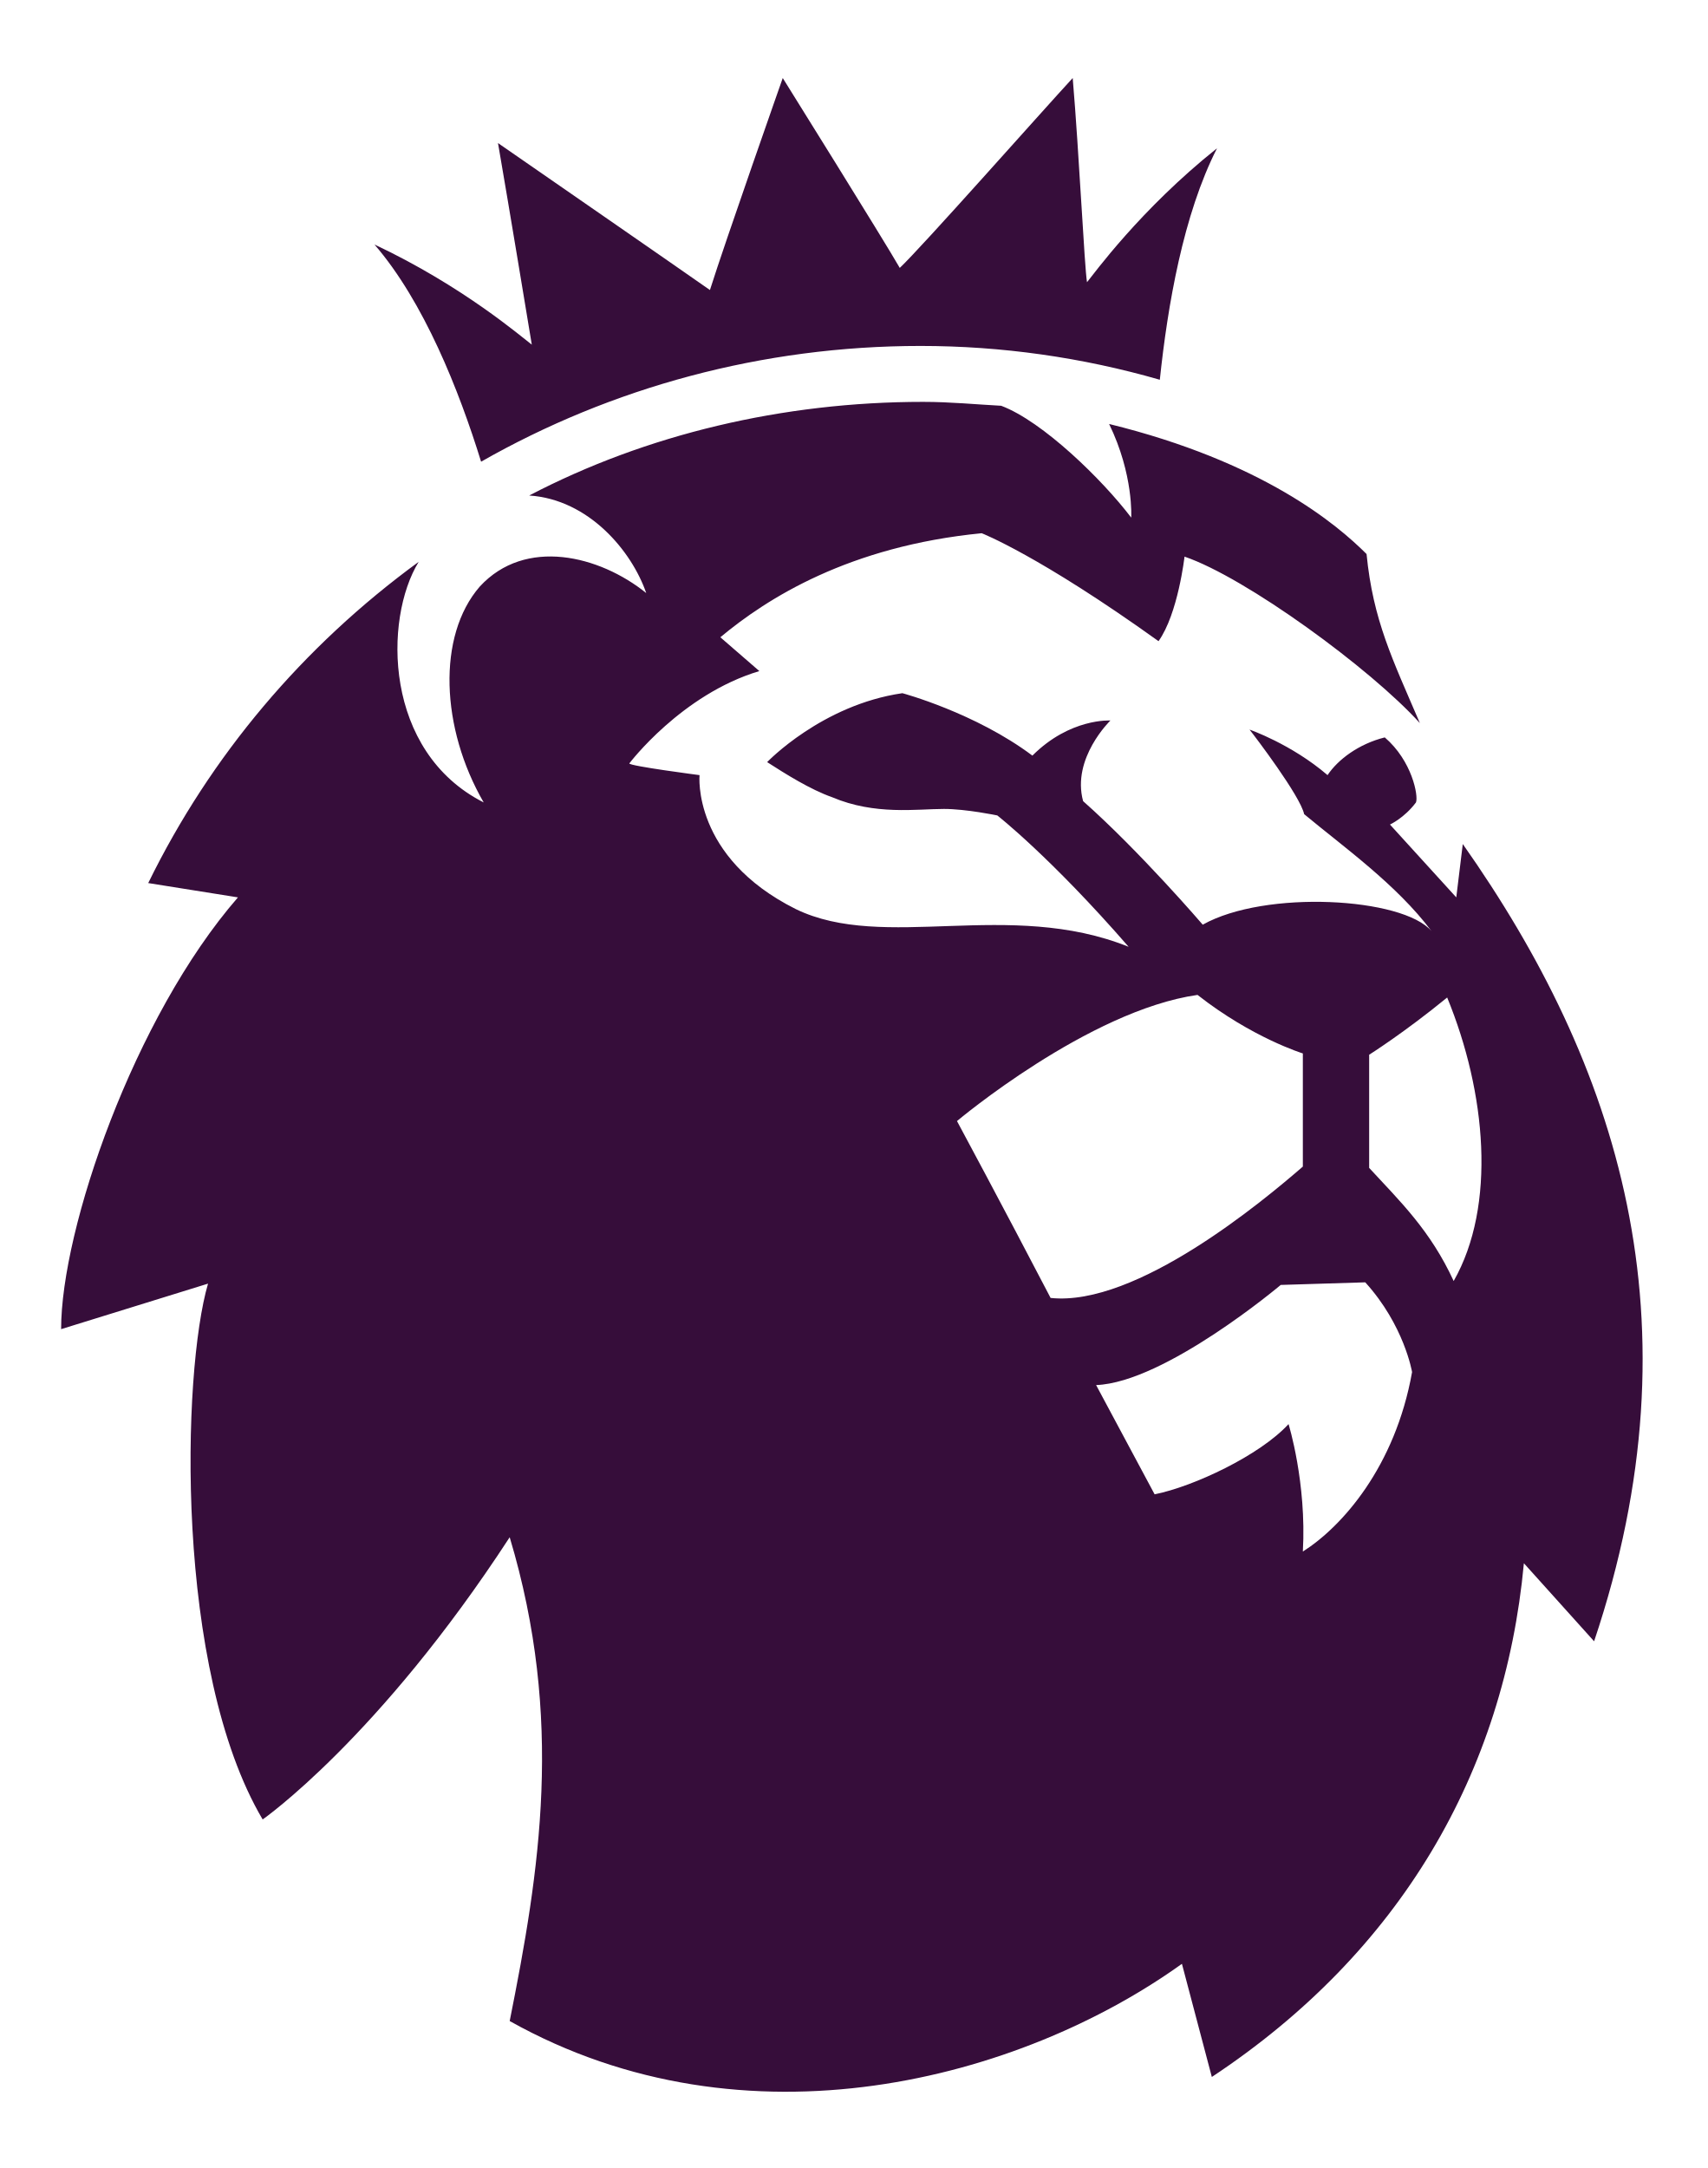
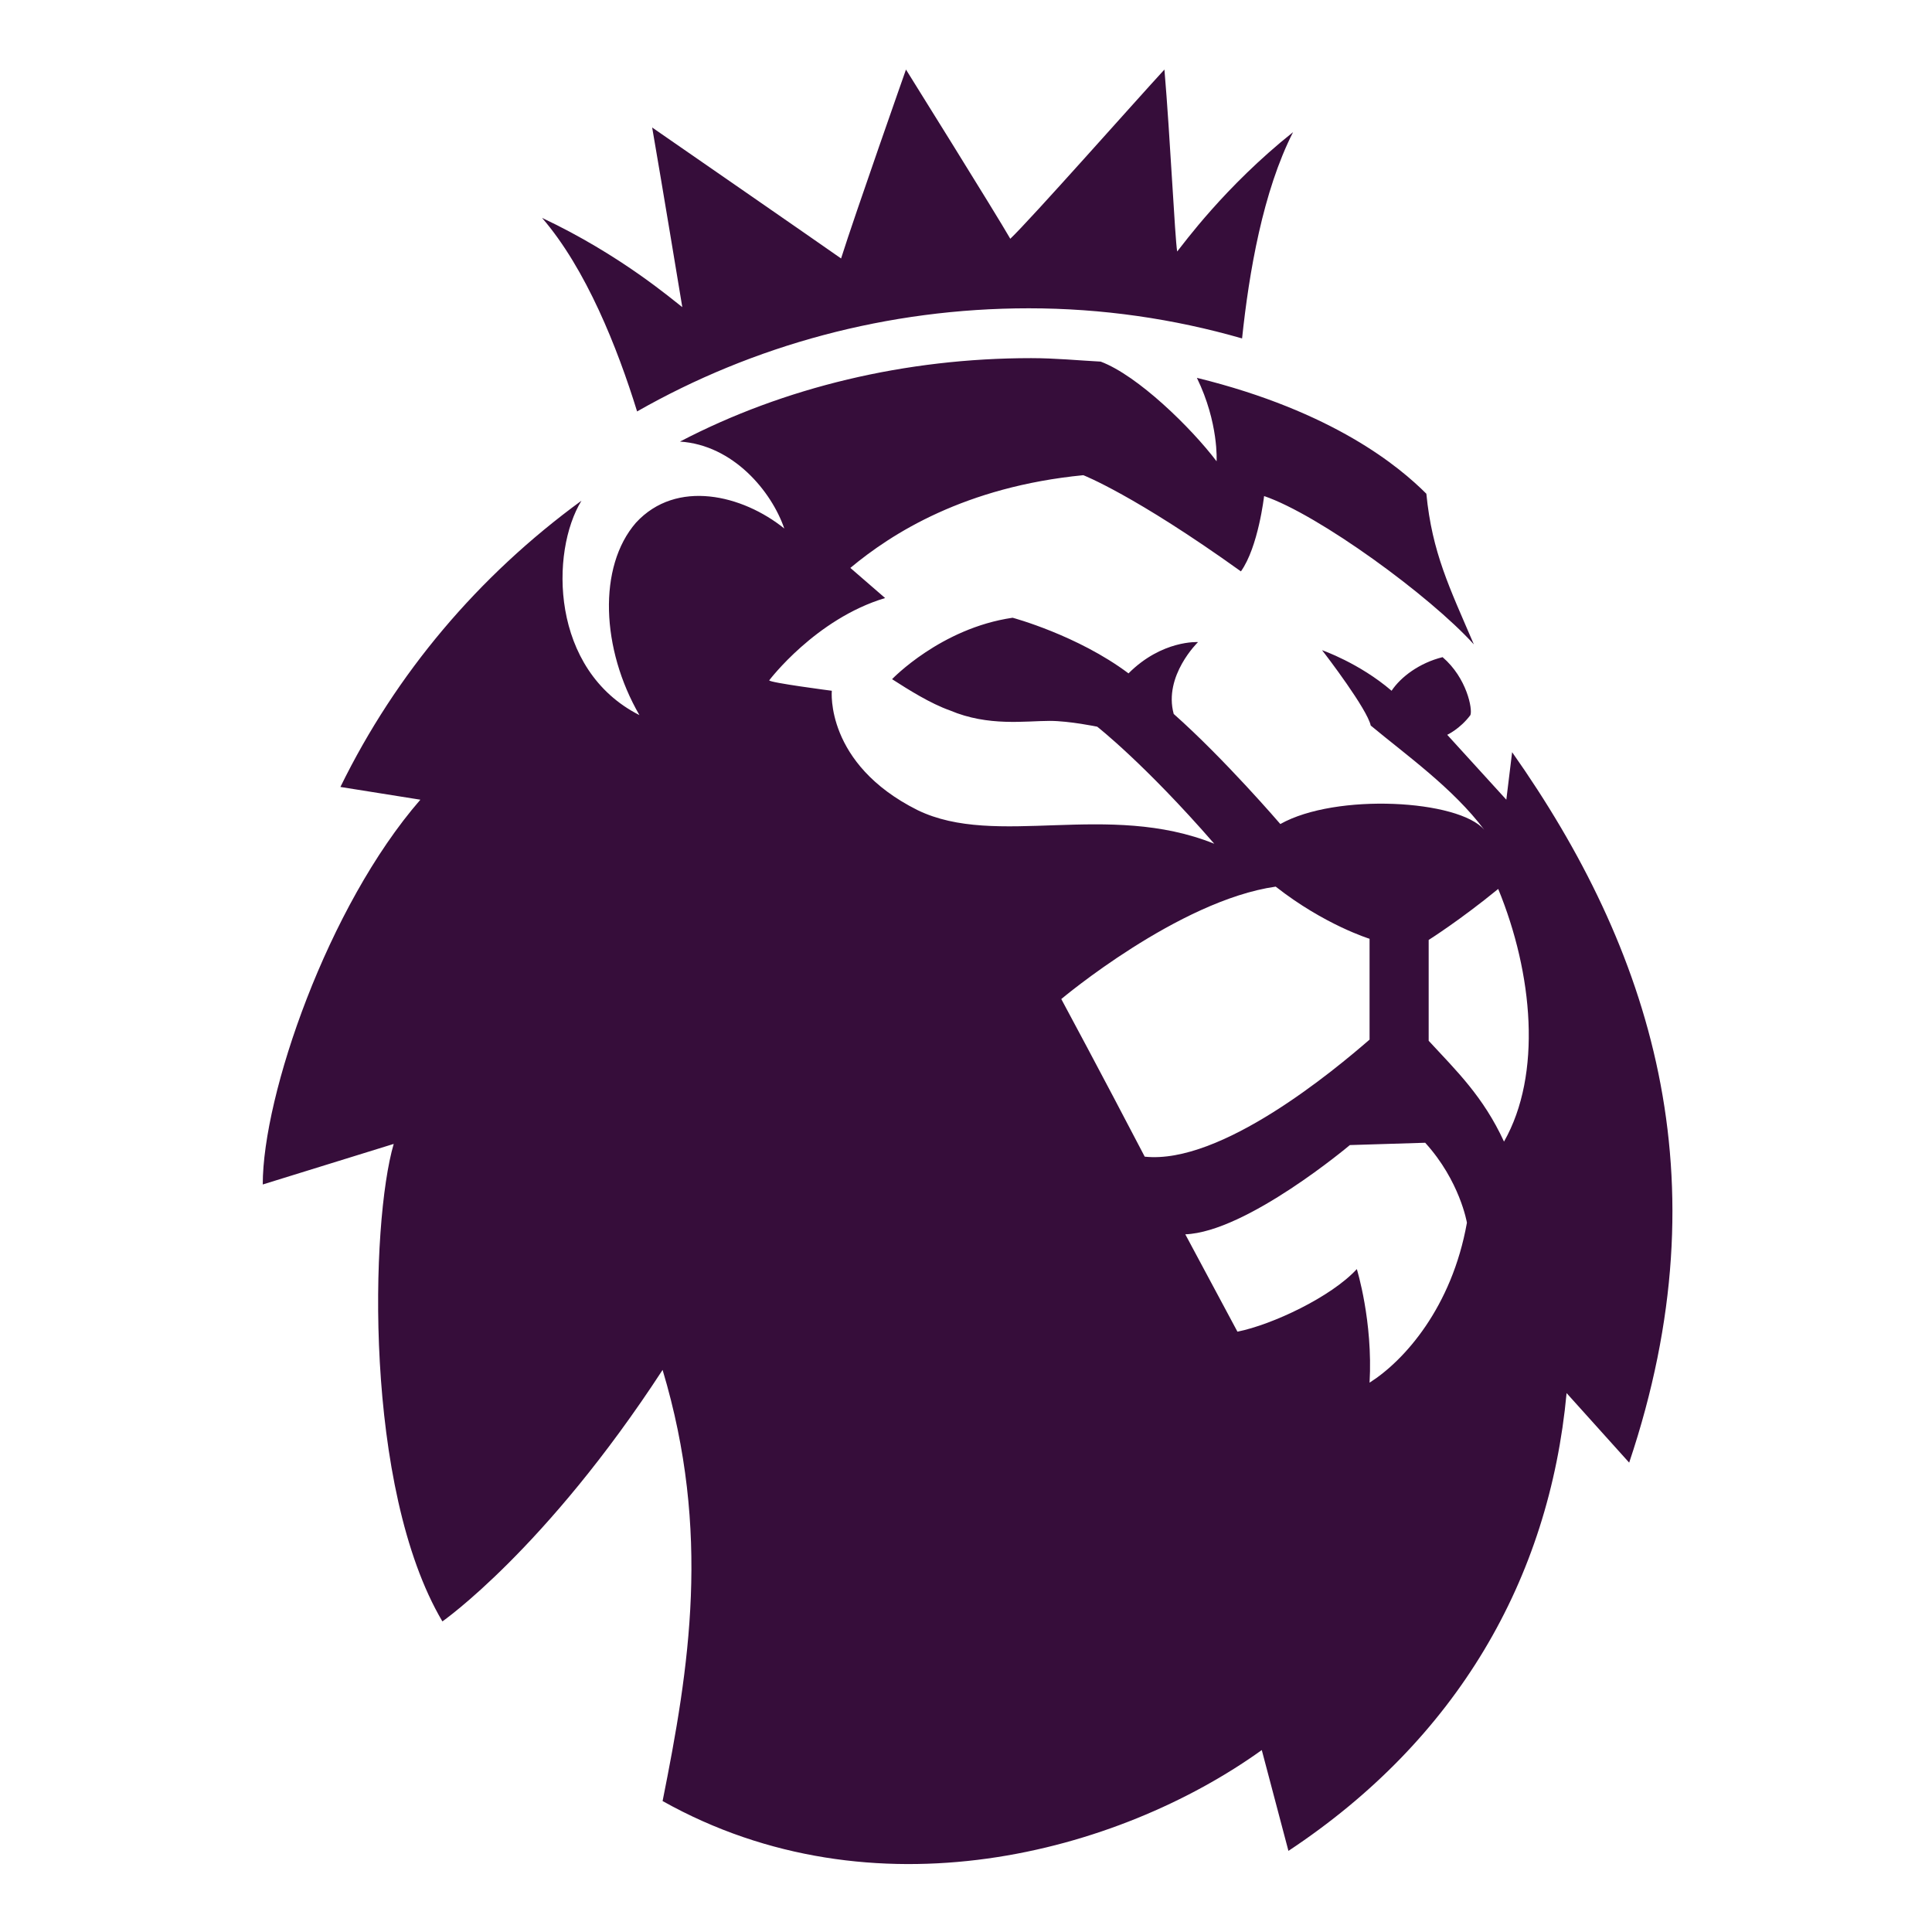
- <svg xmlns="http://www.w3.org/2000/svg" width="394" height="500" fill="none">
-   <path fill="#360D3A" d="M86.383 56.389c20.396 9.598 33.893 21.295 36.292 23.095-.899-5.399-5.099-30.894-7.798-46.49 11.698 8.098 39.892 27.594 48.89 33.893 3.6-11.398 16.797-48.89 16.797-48.89s23.395 37.492 26.994 43.79c5.099-4.798 32.694-35.992 39.893-43.79 1.499 17.696 2.699 43.49 3.299 47.09 1.5-1.8 12.297-16.797 29.994-30.894-7.799 15.297-11.398 36.293-13.198 53.39a199.471 199.471 0 0 0-55.188-7.799c-36.593 0-71.386 9.598-101.38 26.695-5.099-16.497-13.198-36.893-24.595-50.09Zm281.343 322.135-16.196-17.996c-4.499 48.29-28.495 89.682-71.986 118.476l-6.899-26.095c-37.192 26.695-100.479 43.792-155.069 13.198 6.899-34.493 12.598-69.586 0-111.578-30.293 46.491-56.988 65.087-56.988 65.087-20.396-34.493-18.596-103.179-12.598-123.575l-33.893 10.498c0-23.096 16.797-71.986 40.792-99.58l-20.696-3.3c14.397-29.394 35.693-54.589 62.388-74.085-8.099 13.198-8.099 43.791 14.997 55.489-9.898-17.097-10.798-38.392-.9-49.79 10.498-11.398 27.594-7.199 38.392 1.5-3.299-9.598-13.197-21.596-26.994-22.496 26.994-14.097 58.488-21.596 90.881-21.596 6.299 0 12.298.6 17.997.9 9.598 3.6 23.395 17.097 29.994 25.795 0 0 .6-9.898-5.099-21.596 35.393 8.699 52.489 23.096 59.388 29.995 1.5 15.296 5.999 24.295 12.297 38.992-11.397-12.598-40.191-33.594-54.289-38.393 0 0-1.499 13.198-5.998 19.496-27.595-19.796-40.792-24.895-40.792-24.895-30.594 3-49.49 14.997-60.288 23.996l8.998 7.798c-17.996 5.399-29.994 21.296-29.994 21.296 0 .6 16.197 2.699 16.197 2.699s-1.8 18.897 22.195 30.894c20.396 9.898 49.19-2.399 76.785 8.698-17.996-20.695-30.294-30.294-30.294-30.294s-7.199-1.499-12.298-1.499c-6.298 0-15.896 1.499-25.794-2.7-5.099-1.799-10.798-5.399-14.997-8.098 0 0 12.597-13.197 31.193-15.897 0 0 16.797 4.499 29.994 14.397 8.699-8.698 17.997-8.098 17.997-8.098s-8.998 8.698-6.299 18.596c13.197 11.698 27.595 28.494 27.595 28.494 14.397-8.098 46.19-6.298 52.789 1.5-8.098-10.798-20.396-19.496-29.394-26.994-.9-4.2-11.398-17.997-12.598-19.497 0 0 9.598 3.3 17.997 10.498 2.399-3.599 7.198-7.198 13.197-8.698 6.299 5.399 7.799 13.497 7.199 14.997-2.7 3.599-5.999 5.099-5.999 5.099l15.297 16.797 1.5-12.298c35.692 50.69 55.188 109.778 30.293 183.863ZM300.54 269.046v-26.095s-11.698-3.599-24.295-13.497c-25.195 3.599-55.489 29.094-55.489 29.094s10.498 19.496 21.596 40.792c19.796 2.1 49.19-22.495 58.188-30.294Zm25.195 47.391s-1.8-10.798-10.798-20.696l-19.496.6s-26.695 22.495-42.592 23.095l13.498 25.195c8.998-1.8 24.295-8.998 30.894-16.197 0 0 4.199 13.498 3.299 29.395 8.998-5.699 21.296-19.497 25.195-41.392Zm8.098-86.383c-9.898 8.098-17.996 13.197-17.996 13.197v26.095c7.198 7.799 14.097 14.397 19.496 26.095 9.898-17.397 7.498-43.491-1.5-65.387Z" />
+ <svg xmlns="http://www.w3.org/2000/svg" width="500" height="500" viewBox="0 0 500 500" fill="none">
+   <path d="M140.286 56.392C160.681 65.99 174.179 77.688 176.578 79.488C175.678 74.089 171.479 48.594 168.78 32.997C180.478 41.095 208.672 60.592 217.67 66.89C221.269 55.492 234.467 18 234.467 18C234.467 18 257.862 55.492 261.461 61.791C266.56 56.992 294.155 25.798 301.353 18C302.853 35.697 304.053 61.491 304.653 65.091C306.152 63.291 316.95 48.294 334.647 34.197C326.848 49.494 323.249 70.49 321.449 87.586C303.753 82.487 285.157 79.788 266.26 79.788C229.668 79.788 194.875 89.386 164.881 106.482C159.782 89.986 151.683 69.59 140.286 56.392ZM421.629 378.528L405.433 360.531C400.933 408.822 376.938 450.214 333.447 479.008L326.548 452.913C289.356 479.608 226.068 496.704 171.479 466.11C178.378 431.617 184.077 396.524 171.479 354.533C141.185 401.023 114.491 419.62 114.491 419.62C94.095 385.127 95.894 316.44 101.893 296.044L68 306.542C68 283.447 84.797 234.557 108.792 206.962L88.096 203.663C102.493 174.269 123.789 149.074 150.484 129.578C142.385 142.775 142.385 173.369 165.481 185.067C155.582 167.97 154.683 146.674 164.581 135.277C175.079 123.879 192.175 128.078 202.973 136.776C199.674 127.178 189.776 115.181 175.978 114.281C202.973 100.184 234.467 92.685 266.86 92.685C273.159 92.685 279.158 93.285 284.857 93.585C294.455 97.184 308.252 110.681 314.851 119.38C314.851 119.38 315.451 109.482 309.752 97.784C345.145 106.482 362.241 120.879 369.14 127.778C370.639 143.075 375.139 152.073 381.437 166.77C370.04 154.173 341.245 133.177 327.148 128.378C327.148 128.378 325.648 141.575 321.149 147.874C293.555 128.078 280.358 122.979 280.358 122.979C249.764 125.978 230.867 137.976 220.07 146.974L229.068 154.773C211.071 160.172 199.074 176.068 199.074 176.068C199.074 176.668 215.271 178.768 215.271 178.768C215.271 178.768 213.471 197.664 237.466 209.662C257.862 219.56 286.656 207.262 314.251 218.36C296.254 197.664 283.957 188.066 283.957 188.066C283.957 188.066 276.758 186.566 271.659 186.566C265.361 186.566 255.762 188.066 245.864 183.867C240.765 182.067 235.067 178.468 230.867 175.768C230.867 175.768 243.465 162.571 262.061 159.872C262.061 159.872 278.858 164.371 292.055 174.269C300.753 165.57 310.052 166.17 310.052 166.17C310.052 166.17 301.053 174.869 303.753 184.767C316.95 196.464 331.347 213.261 331.347 213.261C345.744 205.163 377.538 206.962 384.137 214.761C376.038 203.963 363.741 195.265 354.743 187.766C353.843 183.567 343.345 169.77 342.145 168.27C342.145 168.27 351.743 171.569 360.142 178.768C362.541 175.169 367.34 171.569 373.339 170.07C379.638 175.469 381.137 183.567 380.538 185.067C377.838 188.666 374.539 190.166 374.539 190.166L389.836 206.962L391.335 194.665C427.028 245.355 446.524 304.443 421.629 378.528ZM354.443 269.05V242.955C354.443 242.955 342.745 239.356 330.148 229.458C304.953 233.057 274.659 258.552 274.659 258.552C274.659 258.552 285.157 278.048 296.254 299.344C316.05 301.443 345.445 276.848 354.443 269.05ZM379.638 316.44C379.638 316.44 377.838 305.642 368.84 295.744L349.344 296.344C349.344 296.344 322.649 318.84 306.752 319.44L320.25 344.635C329.248 342.835 344.545 335.636 351.143 328.438C351.143 328.438 355.343 341.935 354.443 357.832C363.441 352.133 375.738 338.336 379.638 316.44ZM387.736 230.058C377.838 238.156 369.74 243.255 369.74 243.255V269.35C376.938 277.148 383.837 283.747 389.236 295.445C399.134 278.048 396.734 251.953 387.736 230.058Z" fill="#360D3A" />
</svg>
